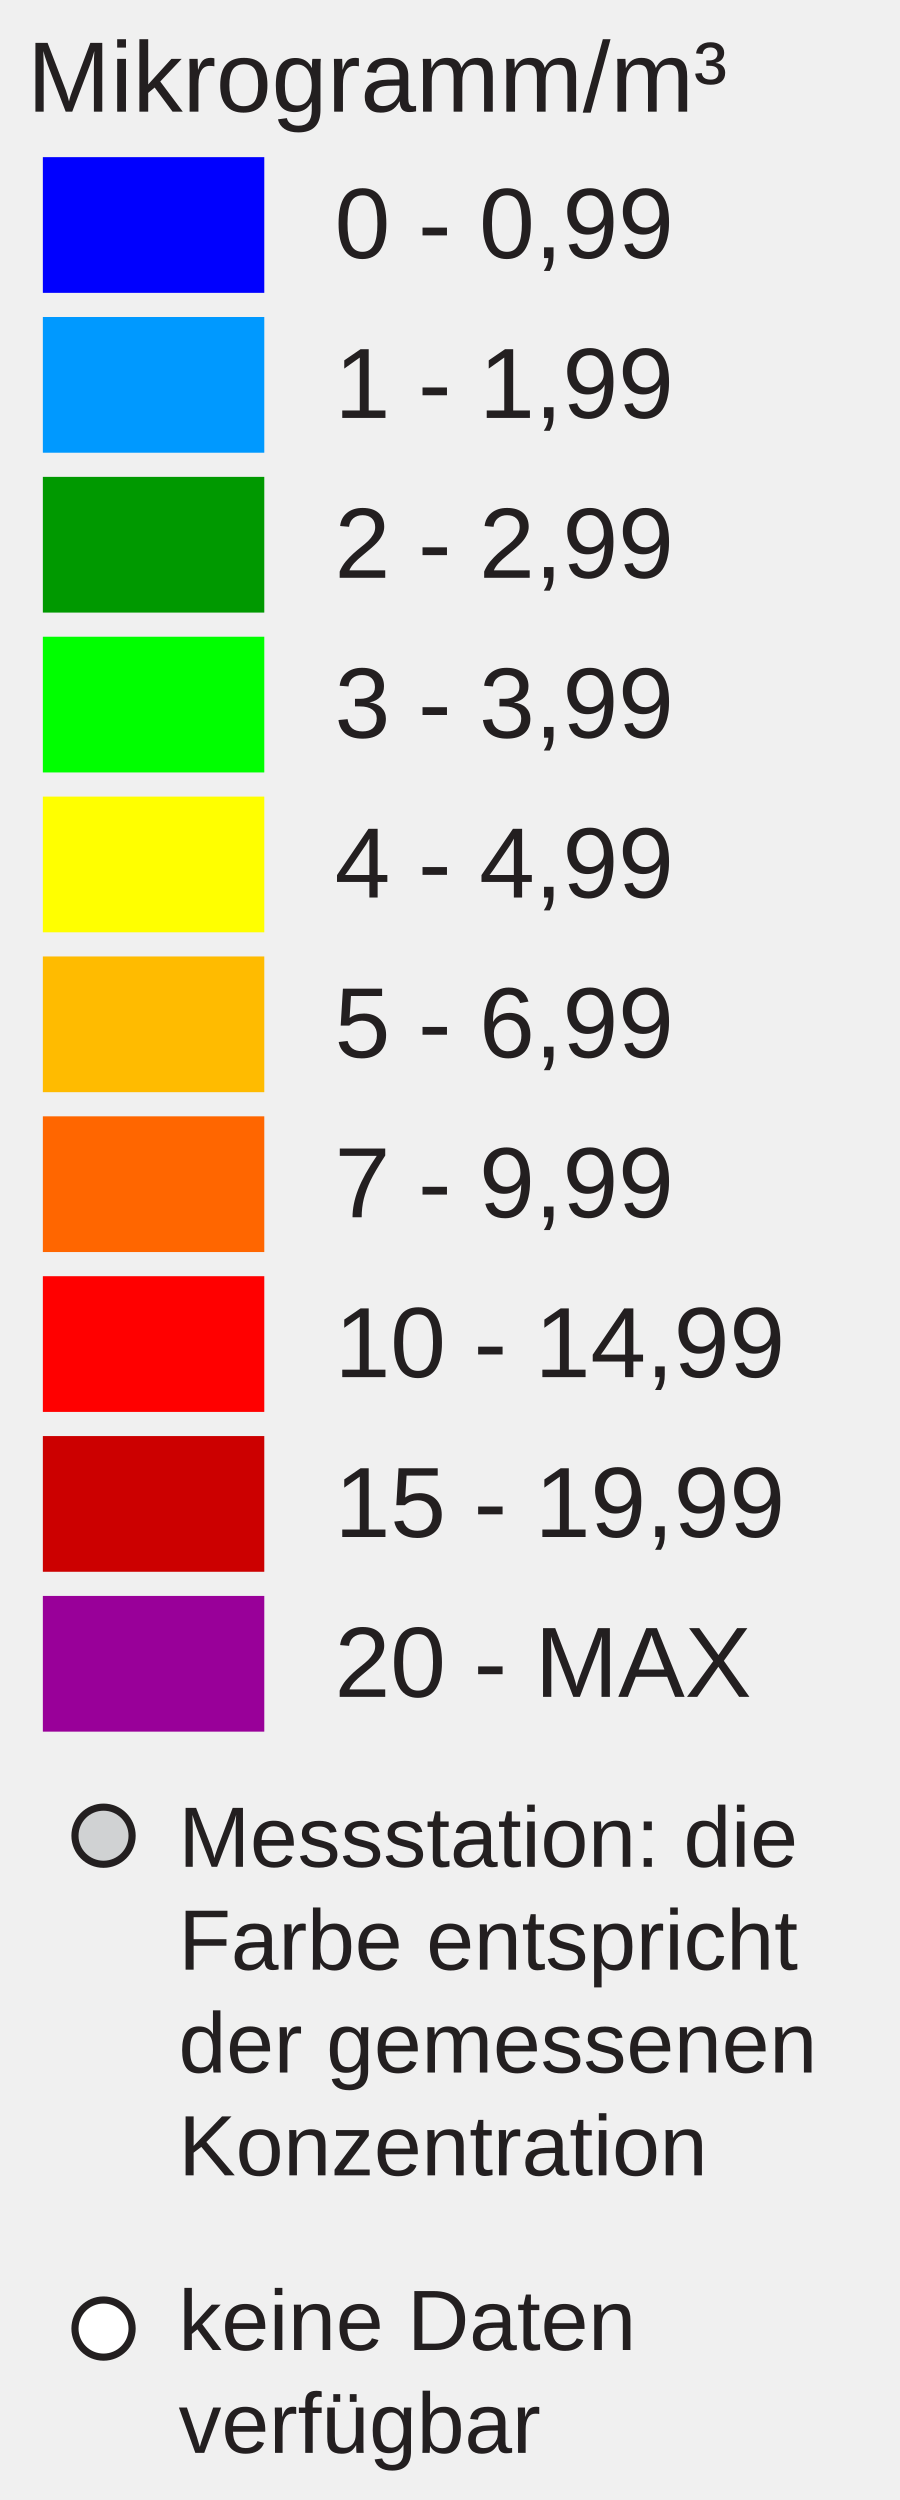
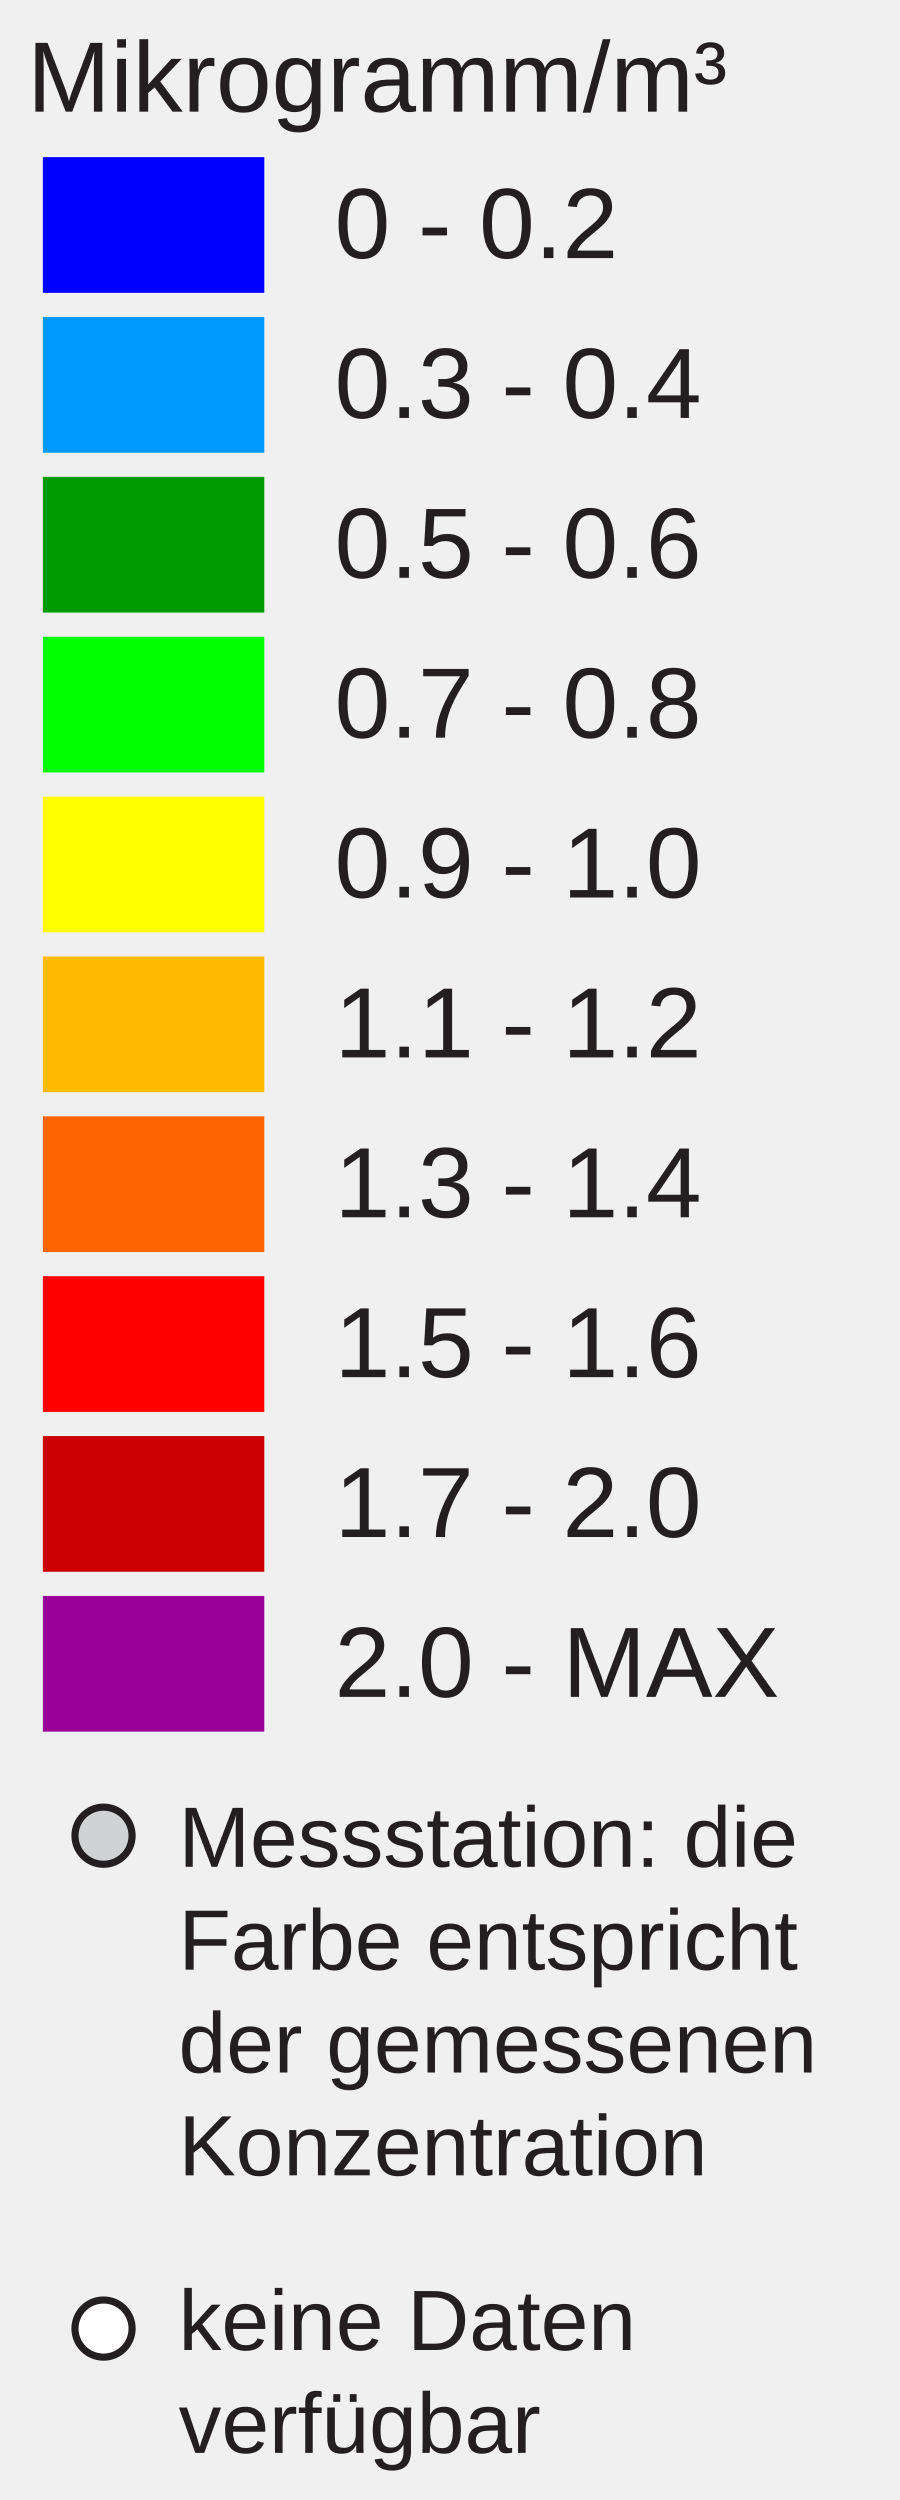
<svg xmlns="http://www.w3.org/2000/svg" version="1.1" id="Layer_1" x="0px" y="0px" width="126px" height="350px" viewBox="0 0 126 350" enable-background="new 0 0 126 350" xml:space="preserve">
  <rect x="6" y="22" fill="#0000FF" width="31" height="19" />
  <rect x="6" y="44.381" fill="#0099FF" width="31" height="19" />
  <rect x="6" y="66.762" fill="#009900" width="31" height="19" />
  <rect x="6" y="89.143" fill="#00FF00" width="31" height="19" />
  <rect x="6" y="111.524" fill="#FFFF00" width="31" height="19" />
  <rect x="6" y="133.905" fill="#FFBB00" width="31" height="19" />
  <rect x="6" y="156.286" fill="#FF6600" width="31" height="19" />
  <rect x="6" y="178.668" fill="#FF0000" width="31" height="19" />
  <rect x="6" y="201.049" fill="#CC0000" width="31" height="19" />
  <rect x="6" y="223.43" fill="#990099" width="31" height="19" />
-   <text transform="matrix(1 0 0 1 46.853 36.1304)" fill="#231F20" font-family="Arial" font-size="14">0 - 0,99</text>
-   <text transform="matrix(1 0 0 1 46.853 58.5112)" fill="#231F20" font-family="Arial" font-size="14">1 - 1,99</text>
-   <text transform="matrix(1 0 0 1 46.853 80.8926)" fill="#231F20" font-family="Arial" font-size="14">2 - 2,99</text>
-   <text transform="matrix(1 0 0 1 46.853 103.2734)" fill="#231F20" font-family="Arial" font-size="14">3 - 3,99</text>
-   <text transform="matrix(1 0 0 1 46.853 125.6548)" fill="#231F20" font-family="Arial" font-size="14">4 - 4,99</text>
-   <text transform="matrix(1 0 0 1 46.853 148.0352)" fill="#231F20" font-family="Arial" font-size="14">5 - 6,99</text>
-   <text transform="matrix(1 0 0 1 46.853 170.417)" fill="#231F20" font-family="Arial" font-size="14">7 - 9,99</text>
-   <text transform="matrix(1 0 0 1 46.853 192.7988)" fill="#231F20" font-family="Arial" font-size="14">10 - 14,99</text>
-   <text transform="matrix(1 0 0 1 46.853 215.1797)" fill="#231F20" font-family="Arial" font-size="14">15 - 19,99</text>
-   <text transform="matrix(1 0 0 1 46.853 237.5605)" fill="#231F20" font-family="Arial" font-size="14">20 - MAX</text>
+   <text transform="matrix(1 0 0 1 46.853 36.1304)" fill="#231F20" font-family="Arial" font-size="14">0 - 0.2</text>
+   <text transform="matrix(1 0 0 1 46.853 58.5112)" fill="#231F20" font-family="Arial" font-size="14">0.3 - 0.4</text>
+   <text transform="matrix(1 0 0 1 46.853 80.8926)" fill="#231F20" font-family="Arial" font-size="14">0.5 - 0.6</text>
+   <text transform="matrix(1 0 0 1 46.853 103.2734)" fill="#231F20" font-family="Arial" font-size="14">0.7 - 0.8</text>
+   <text transform="matrix(1 0 0 1 46.853 125.6548)" fill="#231F20" font-family="Arial" font-size="14">0.9 - 1.0</text>
+   <text transform="matrix(1 0 0 1 46.853 148.0352)" fill="#231F20" font-family="Arial" font-size="14">1.1 - 1.2</text>
+   <text transform="matrix(1 0 0 1 46.853 170.417)" fill="#231F20" font-family="Arial" font-size="14">1.3 - 1.4</text>
+   <text transform="matrix(1 0 0 1 46.853 192.7988)" fill="#231F20" font-family="Arial" font-size="14">1.5 - 1.6</text>
+   <text transform="matrix(1 0 0 1 46.853 215.1797)" fill="#231F20" font-family="Arial" font-size="14">1.7 - 2.0</text>
+   <text transform="matrix(1 0 0 1 46.853 237.5605)" fill="#231F20" font-family="Arial" font-size="14">2.0 - MAX</text>
  <text font-size="14" font-family="Arial" transform="translate(3.8027 15.631)" fill="#231F20">Mikrogramm/m³</text>
  <circle fill="#D0D2D3" stroke="#231F20" stroke-miterlimit="10" cx="14.495" cy="257" r="4" />
  <circle fill="#FFFFFF" stroke="#231F20" stroke-miterlimit="10" cx="14.495" cy="326" r="4" />
  <text font-size="12" font-family="Arial" transform="translate(25 261.35)" fill="#231F20">Messstation: die</text>
  <text font-size="12" font-family="Arial" transform="translate(25 275.75)" fill="#231F20">Farbe entspricht</text>
  <text font-size="12" font-family="Arial" transform="translate(25 290.15)" fill="#231F20">der gemessenen</text>
  <text font-size="12" font-family="Arial" transform="translate(25 304.55)" fill="#231F20">Konzentration</text>
  <text font-size="12" font-family="Arial" transform="translate(25 329)" fill="#231F20">keine Daten</text>
  <text font-size="12" font-family="Arial" transform="translate(25 343.4)" fill="#231F20">verfügbar</text>
</svg>
